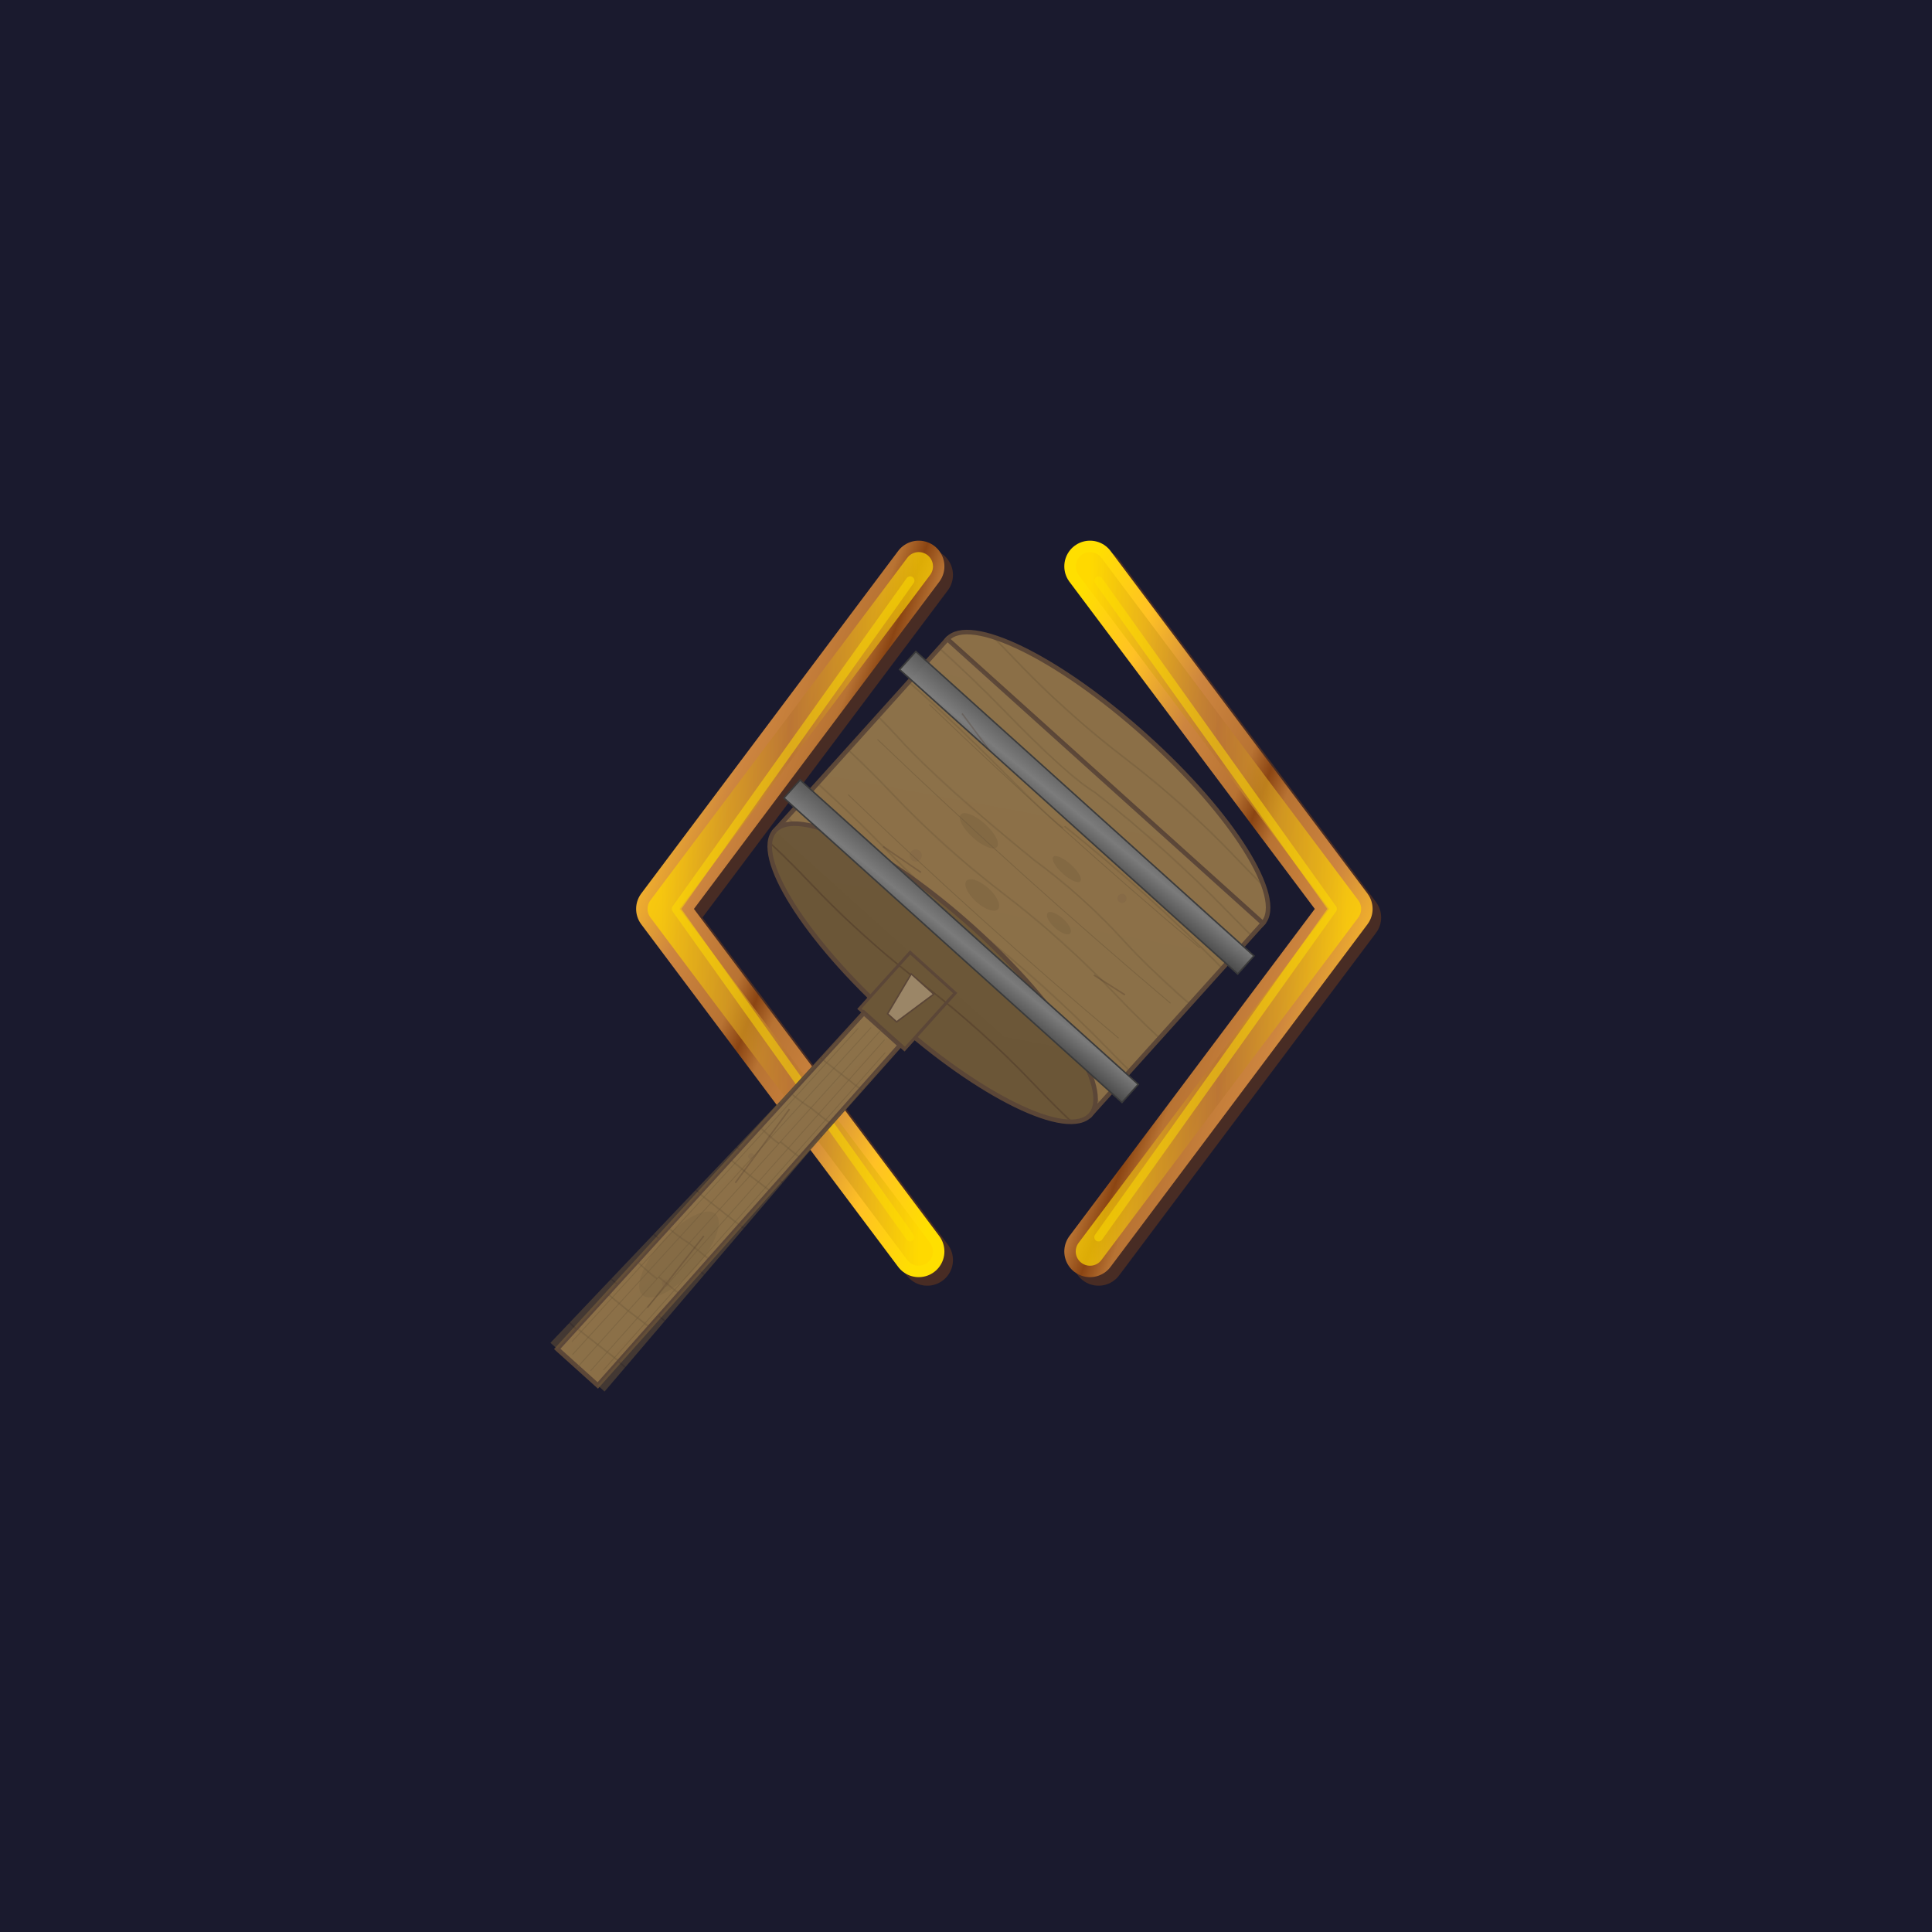
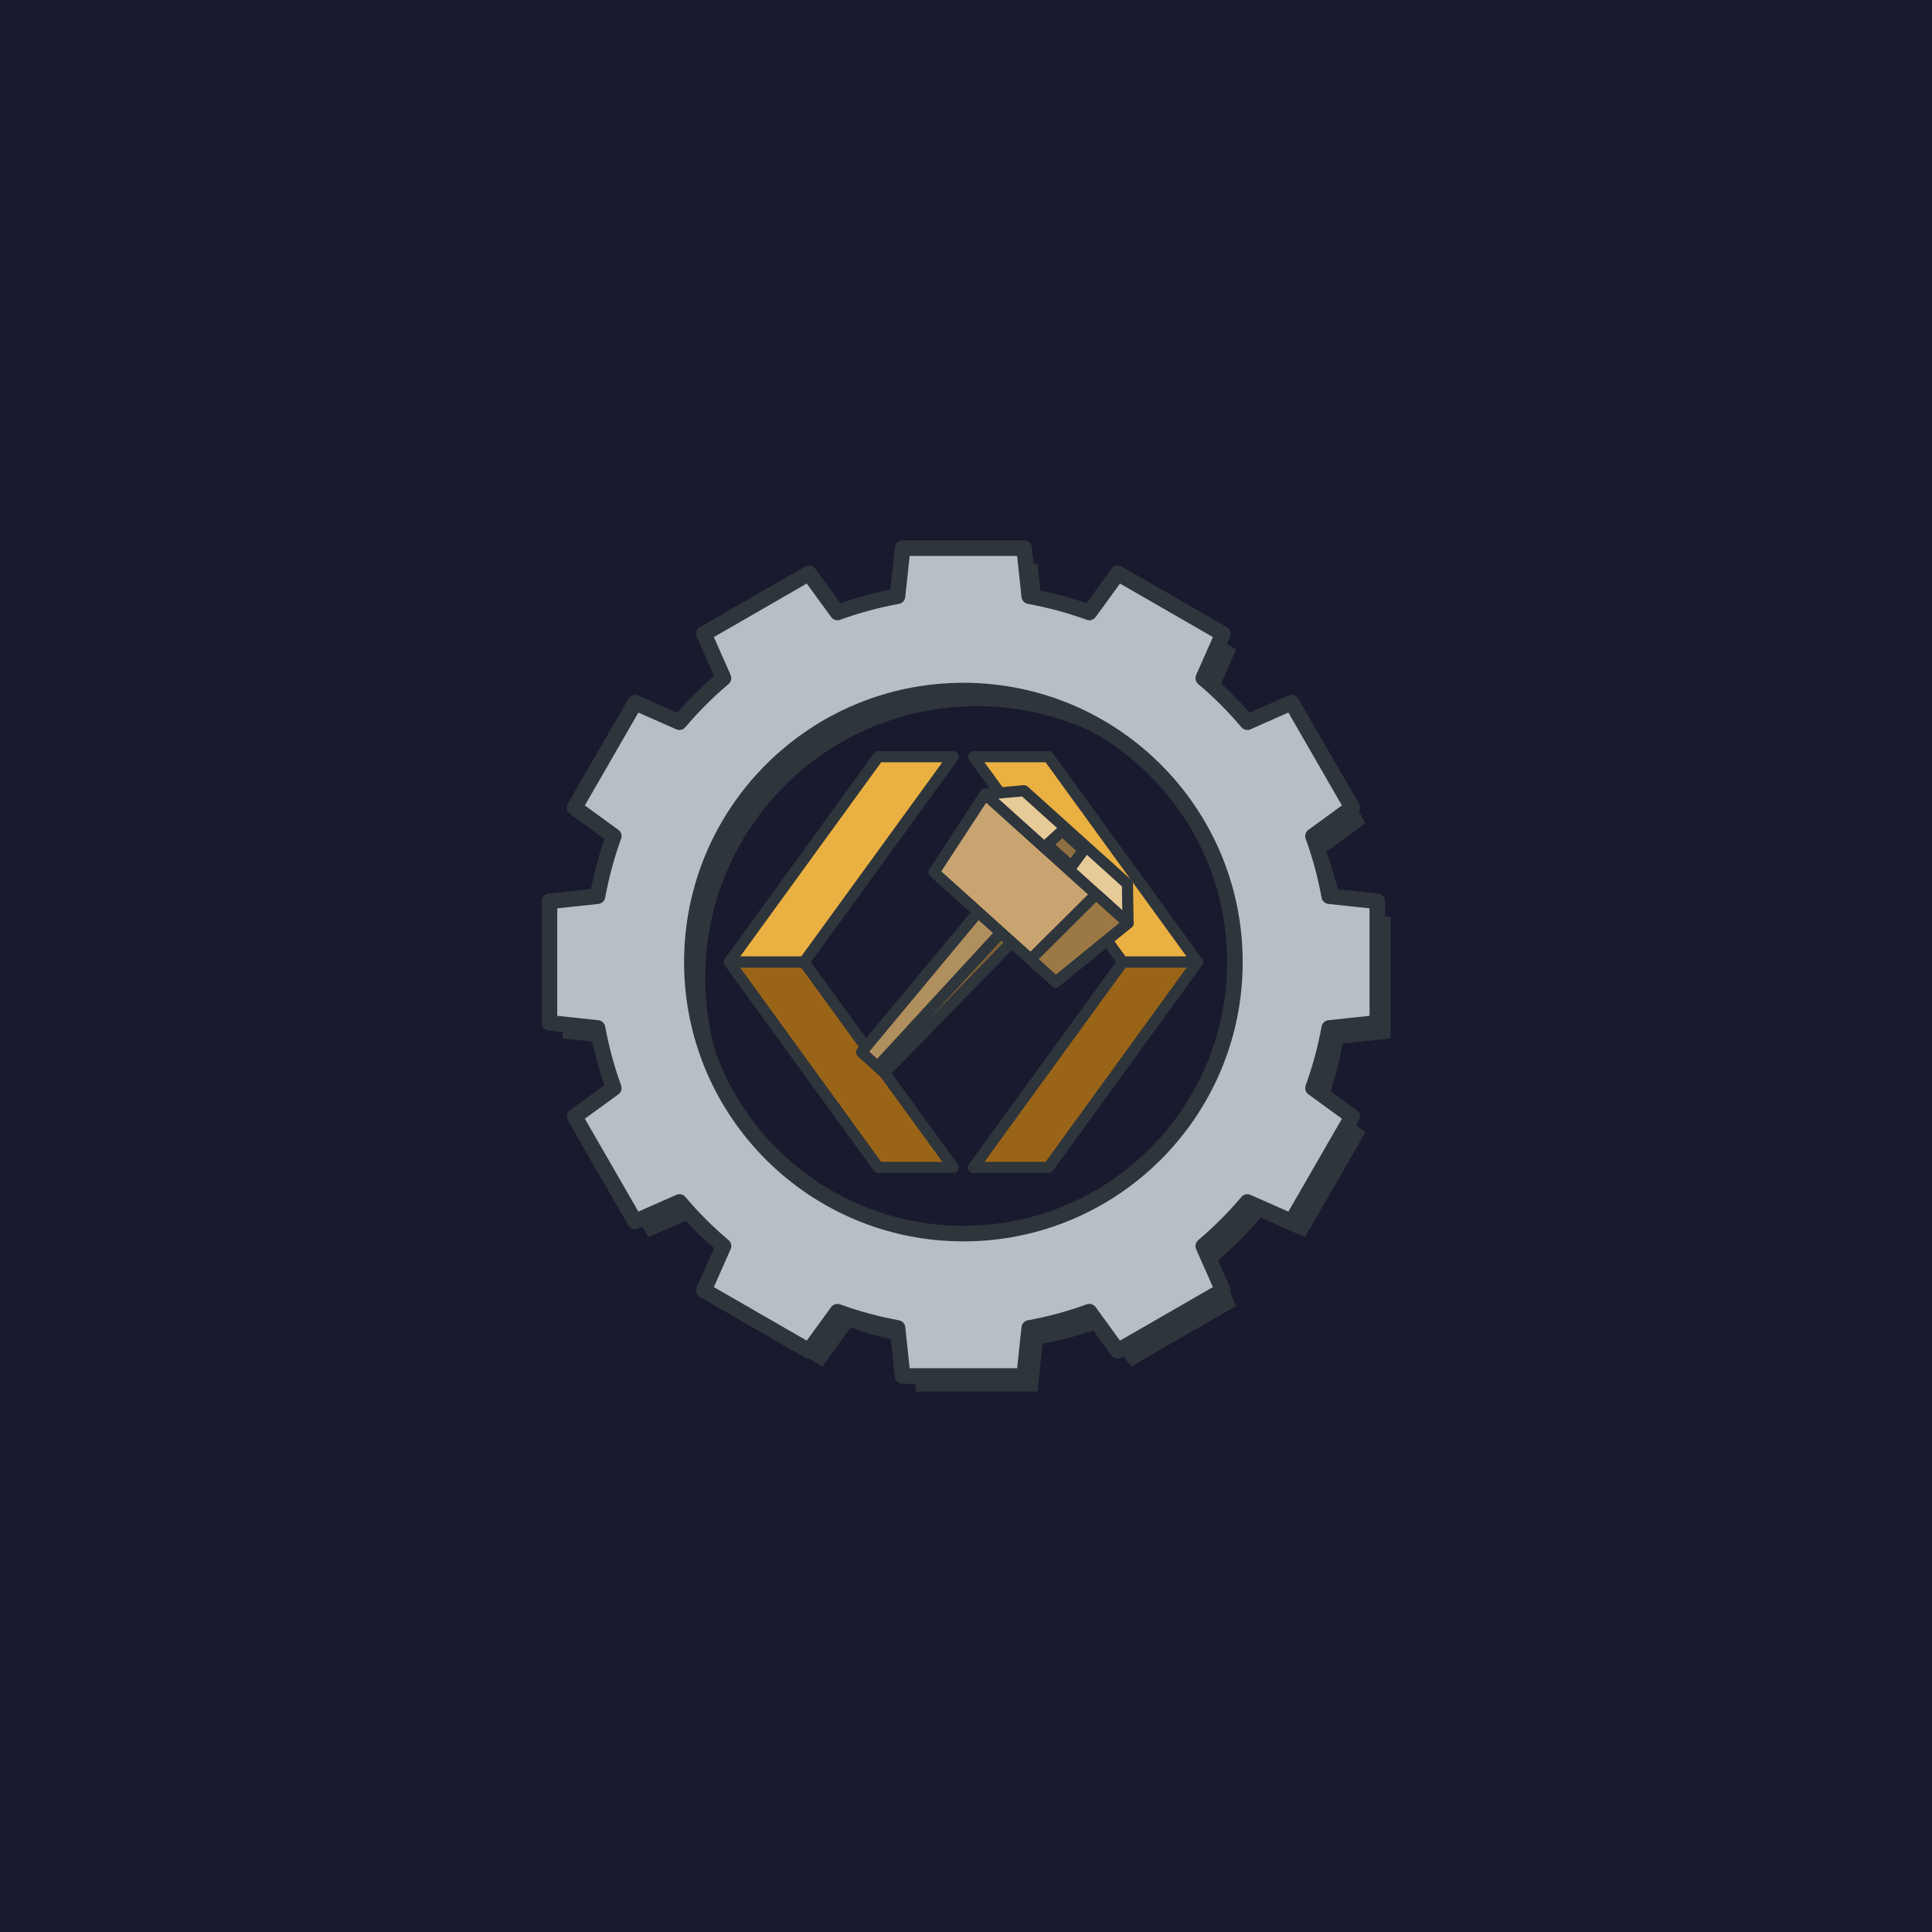
<svg xmlns="http://www.w3.org/2000/svg" width="512" height="512" viewBox="0 0 512 512">
  <rect width="512" height="512" fill="#1a1a2e" />
-   <svg x="143" y="143" width="226" height="226" viewBox="128.5 152.5 233.5 239" preserveAspectRatio="xMidYMid meet">
+   <svg x="143" y="143" width="226" height="226" viewBox="10.16 10.16 382.03 383.2" preserveAspectRatio="xMidYMid meet">
    <defs>
-       <pattern id="oakGrain" x="0" y="0" width="100" height="200" patternUnits="userSpaceOnUse">
-         <rect width="100" height="200" fill="#8B6F47" />
-         <path d="M0,10 Q25,8 50,10 T100,10" stroke="#6B5637" stroke-width="0.5" fill="none" opacity="0.4" />
-         <path d="M0,25 Q30,23 60,25 T100,25" stroke="#6B5637" stroke-width="0.5" fill="none" opacity="0.4" />
-         <path d="M0,40 Q35,38 70,40 T100,40" stroke="#6B5637" stroke-width="0.5" fill="none" opacity="0.4" />
-         <path d="M0,55 Q20,53 40,55 T100,55" stroke="#6B5637" stroke-width="0.5" fill="none" opacity="0.4" />
-         <path d="M0,70 Q25,68 50,70 T100,70" stroke="#6B5637" stroke-width="0.5" fill="none" opacity="0.4" />
-         <path d="M0,85 Q30,83 60,85 T100,85" stroke="#6B5637" stroke-width="0.5" fill="none" opacity="0.4" />
-         <path d="M0,100 Q35,98 70,100 T100,100" stroke="#6B5637" stroke-width="0.5" fill="none" opacity="0.4" />
-         <path d="M0,115 Q20,113 40,115 T100,115" stroke="#6B5637" stroke-width="0.5" fill="none" opacity="0.4" />
-         <path d="M0,130 Q25,128 50,130 T100,130" stroke="#6B5637" stroke-width="0.5" fill="none" opacity="0.4" />
-         <path d="M0,145 Q30,143 60,145 T100,145" stroke="#6B5637" stroke-width="0.5" fill="none" opacity="0.4" />
-         <path d="M0,160 Q35,158 70,160 T100,160" stroke="#6B5637" stroke-width="0.5" fill="none" opacity="0.4" />
-         <path d="M0,175 Q20,173 40,175 T100,175" stroke="#6B5637" stroke-width="0.5" fill="none" opacity="0.4" />
-         <path d="M0,190 Q25,188 50,190 T100,190" stroke="#6B5637" stroke-width="0.5" fill="none" opacity="0.4" />
-       </pattern>
-       <pattern id="oakGrainDark" x="0" y="0" width="100" height="200" patternUnits="userSpaceOnUse">
-         <rect width="100" height="200" fill="#6B5637" />
-         <path d="M0,10 Q25,8 50,10 T100,10" stroke="#4B3627" stroke-width="0.5" fill="none" opacity="0.5" />
-         <path d="M0,30 Q30,28 60,30 T100,30" stroke="#4B3627" stroke-width="0.5" fill="none" opacity="0.5" />
-         <path d="M0,50 Q35,48 70,50 T100,50" stroke="#4B3627" stroke-width="0.5" fill="none" opacity="0.5" />
-         <path d="M0,70 Q20,68 40,70 T100,70" stroke="#4B3627" stroke-width="0.5" fill="none" opacity="0.5" />
-         <path d="M0,90 Q25,88 50,90 T100,90" stroke="#4B3627" stroke-width="0.5" fill="none" opacity="0.5" />
-         <path d="M0,110 Q30,108 60,110 T100,110" stroke="#4B3627" stroke-width="0.5" fill="none" opacity="0.5" />
-         <path d="M0,130 Q35,128 70,130 T100,130" stroke="#4B3627" stroke-width="0.5" fill="none" opacity="0.5" />
-         <path d="M0,150 Q20,148 40,150 T100,150" stroke="#4B3627" stroke-width="0.5" fill="none" opacity="0.5" />
-         <path d="M0,170 Q25,168 50,170 T100,170" stroke="#4B3627" stroke-width="0.5" fill="none" opacity="0.5" />
-         <path d="M0,190 Q30,188 60,190 T100,190" stroke="#4B3627" stroke-width="0.5" fill="none" opacity="0.5" />
-       </pattern>
-       <linearGradient id="ironGradient" x1="0%" y1="0%" x2="100%" y2="100%">
-         <stop offset="0%" style="stop-color:#5A5A5A;stop-opacity:1" />
-         <stop offset="50%" style="stop-color:#7A7A7A;stop-opacity:1" />
-         <stop offset="100%" style="stop-color:#4A4A4A;stop-opacity:1" />
-       </linearGradient>
-       <linearGradient id="oilSheen" x1="0%" y1="0%" x2="100%" y2="100%">
-         <stop offset="0%" style="stop-color:#FFFFFF;stop-opacity:0.1" />
-         <stop offset="50%" style="stop-color:#FFFFFF;stop-opacity:0.05" />
-         <stop offset="100%" style="stop-color:#FFFFFF;stop-opacity:0" />
-       </linearGradient>
-       <linearGradient id="metalGradient" x1="0%" y1="0%" x2="100%" y2="100%">
-         <stop offset="0%" style="stop-color:#FFDF00;stop-opacity:1" />
-         <stop offset="15%" style="stop-color:#FFC125;stop-opacity:1" />
-         <stop offset="30%" style="stop-color:#CD853F;stop-opacity:1" />
-         <stop offset="45%" style="stop-color:#B87333;stop-opacity:1" />
-         <stop offset="50%" style="stop-color:#8B4513;stop-opacity:1" />
-         <stop offset="55%" style="stop-color:#B87333;stop-opacity:1" />
-         <stop offset="70%" style="stop-color:#CD853F;stop-opacity:1" />
-         <stop offset="85%" style="stop-color:#FFC125;stop-opacity:1" />
-         <stop offset="100%" style="stop-color:#FFDF00;stop-opacity:1" />
-       </linearGradient>
-       <linearGradient id="bracketGradient" x1="0%" y1="0%" x2="100%" y2="0%">
-         <stop offset="0%" style="stop-color:#FFD700;stop-opacity:1" />
-         <stop offset="50%" style="stop-color:#B87333;stop-opacity:1" />
-         <stop offset="100%" style="stop-color:#FFD700;stop-opacity:1" />
-       </linearGradient>
+       <path id="gear-body" fill-rule="evenodd" d="M170.4,35.6 L172.7,14 L227.3,14 L229.6,35.6 A167,167 0 0 1 256.6,42.9 L269.4,25.3 L316.6,52.5 L307.8,72.4 A167,167 0 0 1 327.6,92.2 L347.5,83.4 L374.7,130.6 L357.1,143.4 A167,167 0 0 1 364.4,170.4 L386,172.7 L386,227.3 L364.4,229.6 A167,167 0 0 1 357.1,256.6 L374.7,269.4 L347.5,316.6 L327.6,307.8 A167,167 0 0 1 307.8,327.6 L316.6,347.5 L269.4,374.7 L256.6,357.1 A167,167 0 0 1 229.6,364.4 L227.3,386 L172.7,386 L170.4,364.4 A167,167 0 0 1 143.4,357.1 L130.6,374.7 L83.4,347.5 L92.2,327.6 A167,167 0 0 1 72.4,307.8 L52.5,316.6 L25.3,269.4 L42.9,256.6 A167,167 0 0 1 35.6,229.6 L14,227.3 L14,172.7 L35.6,170.4 A167,167 0 0 1 42.9,143.4 L25.3,130.6 L52.5,83.4 L72.4,92.2 A167,167 0 0 1 92.2,72.4 L83.4,52.5 L130.6,25.3 L143.4,42.9 A167,167 0 0 1 170.4,35.6 Z M200,78 A122,122 0 1 1 200,322 A122,122 0 1 1 200,78 Z" />
+       <g id="tags" stroke="#2E353B" stroke-width="7.353" stroke-linejoin="round">
+         <path fill="#EBB042" d="M143.8,64.3 L45.3,200 L94.7,200 L193.3,64.3 Z" />
+         <path fill="#9A6418" d="M45.3,200 L143.8,335.7 L193.3,335.7 L94.7,200 Z" />
+         <path fill="#EBB042" d="M256.2,64.3 L354.7,200 L305.3,200 L206.7,64.3 Z" />
+         <path fill="#9A6418" d="M354.7,200 L256.2,335.7 L206.7,335.7 L305.3,200 Z" />
+       </g>
+       <g id="mallet">
+         <g transform="rotate(42 200 200)" stroke="#2E353B" stroke-width="10.87" stroke-linejoin="round">
+           <path fill="#B08F5E" d="M178,154 L222,154 L215,332 L185,332 Z" />
+           <path fill="#7E6038" d="M208,154 L222,154 L215,332 L206,332 Z" />
+           <path fill="#E6CB99" d="M106,64 L132,36 L268,36 L294,64 Z" />
+           <path fill="#8E7042" d="M186,40 L214,40 L216,60 L184,60 Z" />
+           <path fill="#C9A470" d="M106,64 L294,64 L280,154 L120,154 Z" />
+           <path fill="#9C7844" d="M252,64 L294,64 L280,154 L247,154 Z" />
+         </g>
+       </g>
    </defs>
-     <g transform="translate(256, 256) scale(0.8)">
-       <g transform="translate(-75, 0)">
-         <path d="M 45 -120 L -45 0 L 45 120" stroke="#8B4513" stroke-width="18" fill="none" stroke-linecap="round" stroke-linejoin="round" opacity="0.4" transform="translate(3, 3)" />
-         <path d="M 45 -120 L -45 0 L 45 120" stroke="url(#metalGradient)" stroke-width="18" fill="none" stroke-linecap="round" stroke-linejoin="round" />
-         <path d="M 45 -120 L -45 0 L 45 120" stroke="url(#bracketGradient)" stroke-width="10" fill="none" stroke-linecap="round" stroke-linejoin="round" opacity="0.7" />
-         <path d="M 42 -115 L -40 0 L 42 115" stroke="#FFDF00" stroke-width="3" fill="none" stroke-linecap="round" stroke-linejoin="round" opacity="0.5" />
-       </g>
-       <g transform="translate(75, 0)">
-         <path d="M -45 -120 L 45 0 L -45 120" stroke="#8B4513" stroke-width="18" fill="none" stroke-linecap="round" stroke-linejoin="round" opacity="0.4" transform="translate(3, 3)" />
-         <path d="M -45 -120 L 45 0 L -45 120" stroke="url(#metalGradient)" stroke-width="18" fill="none" stroke-linecap="round" stroke-linejoin="round" />
-         <path d="M -45 -120 L 45 0 L -45 120" stroke="url(#bracketGradient)" stroke-width="10" fill="none" stroke-linecap="round" stroke-linejoin="round" opacity="0.7" />
-         <path d="M -42 -115 L 40 0 L -42 115" stroke="#FFDF00" stroke-width="3" fill="none" stroke-linecap="round" stroke-linejoin="round" opacity="0.5" />
+     <g>
+       <use href="#gear-body" transform="translate(6,7)" fill="#2E353B" />
+       <use href="#gear-body" fill="#B6BEC6" stroke="#2E353B" stroke-width="7.0" stroke-linejoin="round" />
+       <g transform="translate(200 200) scale(.68) translate(-200 -200)">
+         <use href="#tags" />
      </g>
    </g>
-     <g transform="translate(216, 296) rotate(42) scale(0.85)">
-       <g id="malletHead">
-         <ellipse cx="0" cy="-120" rx="70" ry="20" fill="url(#oakGrain)" stroke="#5B4637" stroke-width="1.5" />
-         <rect x="-70" y="-120" width="140" height="85" fill="url(#oakGrain)" stroke="#5B4637" stroke-width="1.5" />
-         <ellipse cx="0" cy="-35" rx="70" ry="20" fill="url(#oakGrainDark)" stroke="#5B4637" stroke-width="1.5" />
-         <rect x="-75" y="-110" width="150" height="8" fill="url(#ironGradient)" stroke="#3A3A3A" stroke-width="0.5" />
-         <rect x="-75" y="-53" width="150" height="8" fill="url(#ironGradient)" stroke="#3A3A3A" stroke-width="0.5" />
-         <ellipse cx="-20" cy="-80" rx="8" ry="3" fill="#6B5637" opacity="0.3" />
-         <ellipse cx="10" cy="-90" rx="6" ry="2" fill="#6B5637" opacity="0.3" />
-         <ellipse cx="-5" cy="-65" rx="7" ry="3" fill="#6B5637" opacity="0.3" />
-         <ellipse cx="20" cy="-75" rx="5" ry="2" fill="#6B5637" opacity="0.3" />
-         <path d="M-60,-100 Q0,-98 60,-100" stroke="#6B5637" stroke-width="0.3" fill="none" opacity="0.5" />
-         <path d="M-65,-80 Q0,-78 65,-80" stroke="#6B5637" stroke-width="0.3" fill="none" opacity="0.5" />
-         <path d="M-60,-60 Q0,-58 60,-60" stroke="#6B5637" stroke-width="0.3" fill="none" opacity="0.5" />
-       </g>
-       <g id="handle">
-         <rect x="-10" y="-35" width="20" height="25" fill="url(#oakGrainDark)" stroke="#5B4637" stroke-width="1" />
-         <path d="M-8,-10 L-9,140 L9,140 L8,-10 Z" fill="url(#oakGrain)" stroke="#5B4637" stroke-width="1.5" />
-         <path d="M-8,-10 Q-10,65 -12,140 L-9,140 Z" fill="url(#oakGrainDark)" opacity="0.5" />
-         <path d="M8,-10 Q10,65 12,140 L9,140 Z" fill="url(#oakGrainDark)" opacity="0.5" />
-         <ellipse cx="0" cy="90" rx="7" ry="18" fill="#6B5637" opacity="0.2" />
-         <line x1="-6" y1="-5" x2="-7" y2="135" stroke="#6B5637" stroke-width="0.3" opacity="0.4" />
-         <line x1="-3" y1="-8" x2="-4" y2="138" stroke="#6B5637" stroke-width="0.3" opacity="0.4" />
-         <line x1="0" y1="-10" x2="0" y2="140" stroke="#6B5637" stroke-width="0.3" opacity="0.4" />
-         <line x1="3" y1="-8" x2="4" y2="138" stroke="#6B5637" stroke-width="0.3" opacity="0.4" />
-         <line x1="6" y1="-5" x2="7" y2="135" stroke="#6B5637" stroke-width="0.3" opacity="0.4" />
-         <path d="M-5,-30 L-2,-15 L2,-15 L5,-30 Z" fill="#9B8667" stroke="#5B4637" stroke-width="0.5" />
-       </g>
-       <g id="aging" opacity="0.3">
-         <line x1="-50" y1="-105" x2="-35" y2="-102" stroke="#4B3627" stroke-width="0.5" />
-         <line x1="40" y1="-70" x2="52" y2="-72" stroke="#4B3627" stroke-width="0.5" />
-         <line x1="-40" y1="-55" x2="-25" y2="-57" stroke="#4B3627" stroke-width="0.5" />
-         <line x1="-5" y1="30" x2="-2" y2="60" stroke="#4B3627" stroke-width="0.5" />
-         <line x1="2" y1="80" x2="4" y2="110" stroke="#4B3627" stroke-width="0.5" />
-         <circle cx="-30" cy="-60" r="2" fill="#5B4637" opacity="0.4" />
-         <circle cx="30" cy="-95" r="1.5" fill="#5B4637" opacity="0.4" />
-         <circle cx="-4" cy="50" r="1" fill="#5B4637" opacity="0.4" />
-         <circle cx="3" cy="100" r="1.2" fill="#5B4637" opacity="0.4" />
-       </g>
-       <g id="sheen" opacity="0.15">
-         <rect x="-70" y="-120" width="140" height="85" fill="url(#oilSheen)" />
-         <path d="M-8,-10 L-9,140 L9,140 L8,-10 Z" fill="url(#oilSheen)" />
-       </g>
+     <g transform="translate(200 200) scale(.46) translate(-200 -200)">
+       <use href="#mallet" />
    </g>
  </svg>
</svg>
